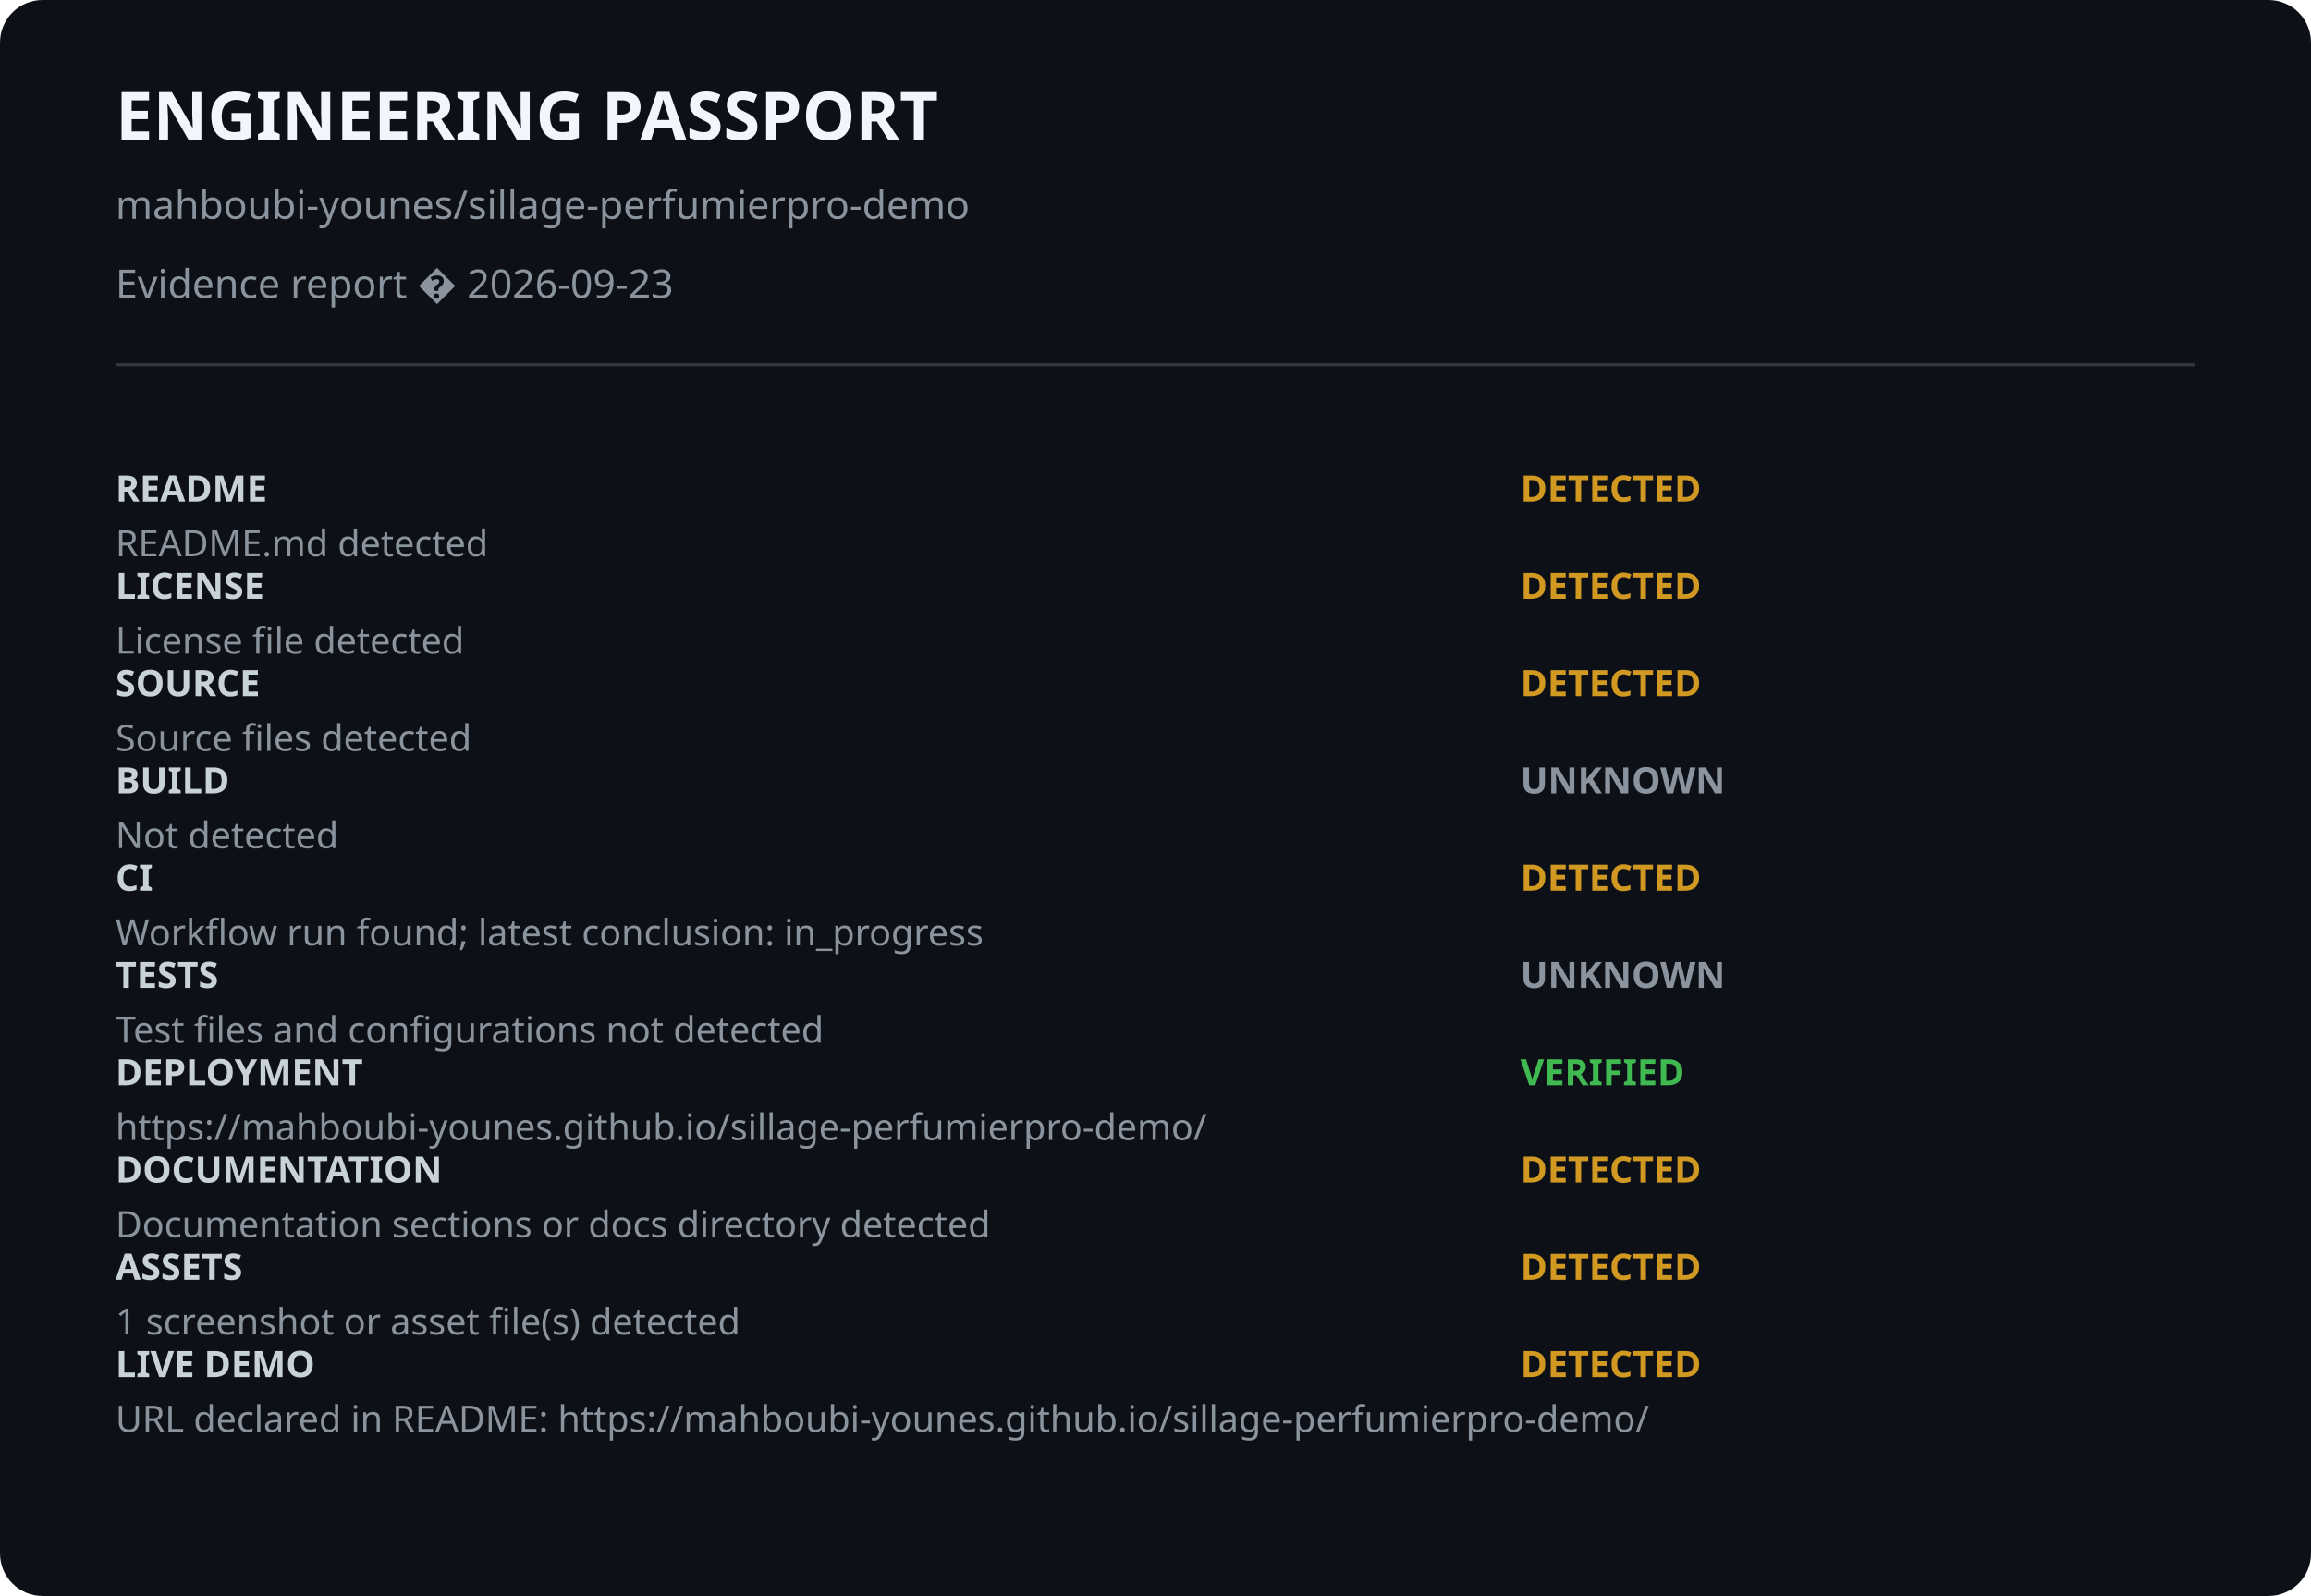
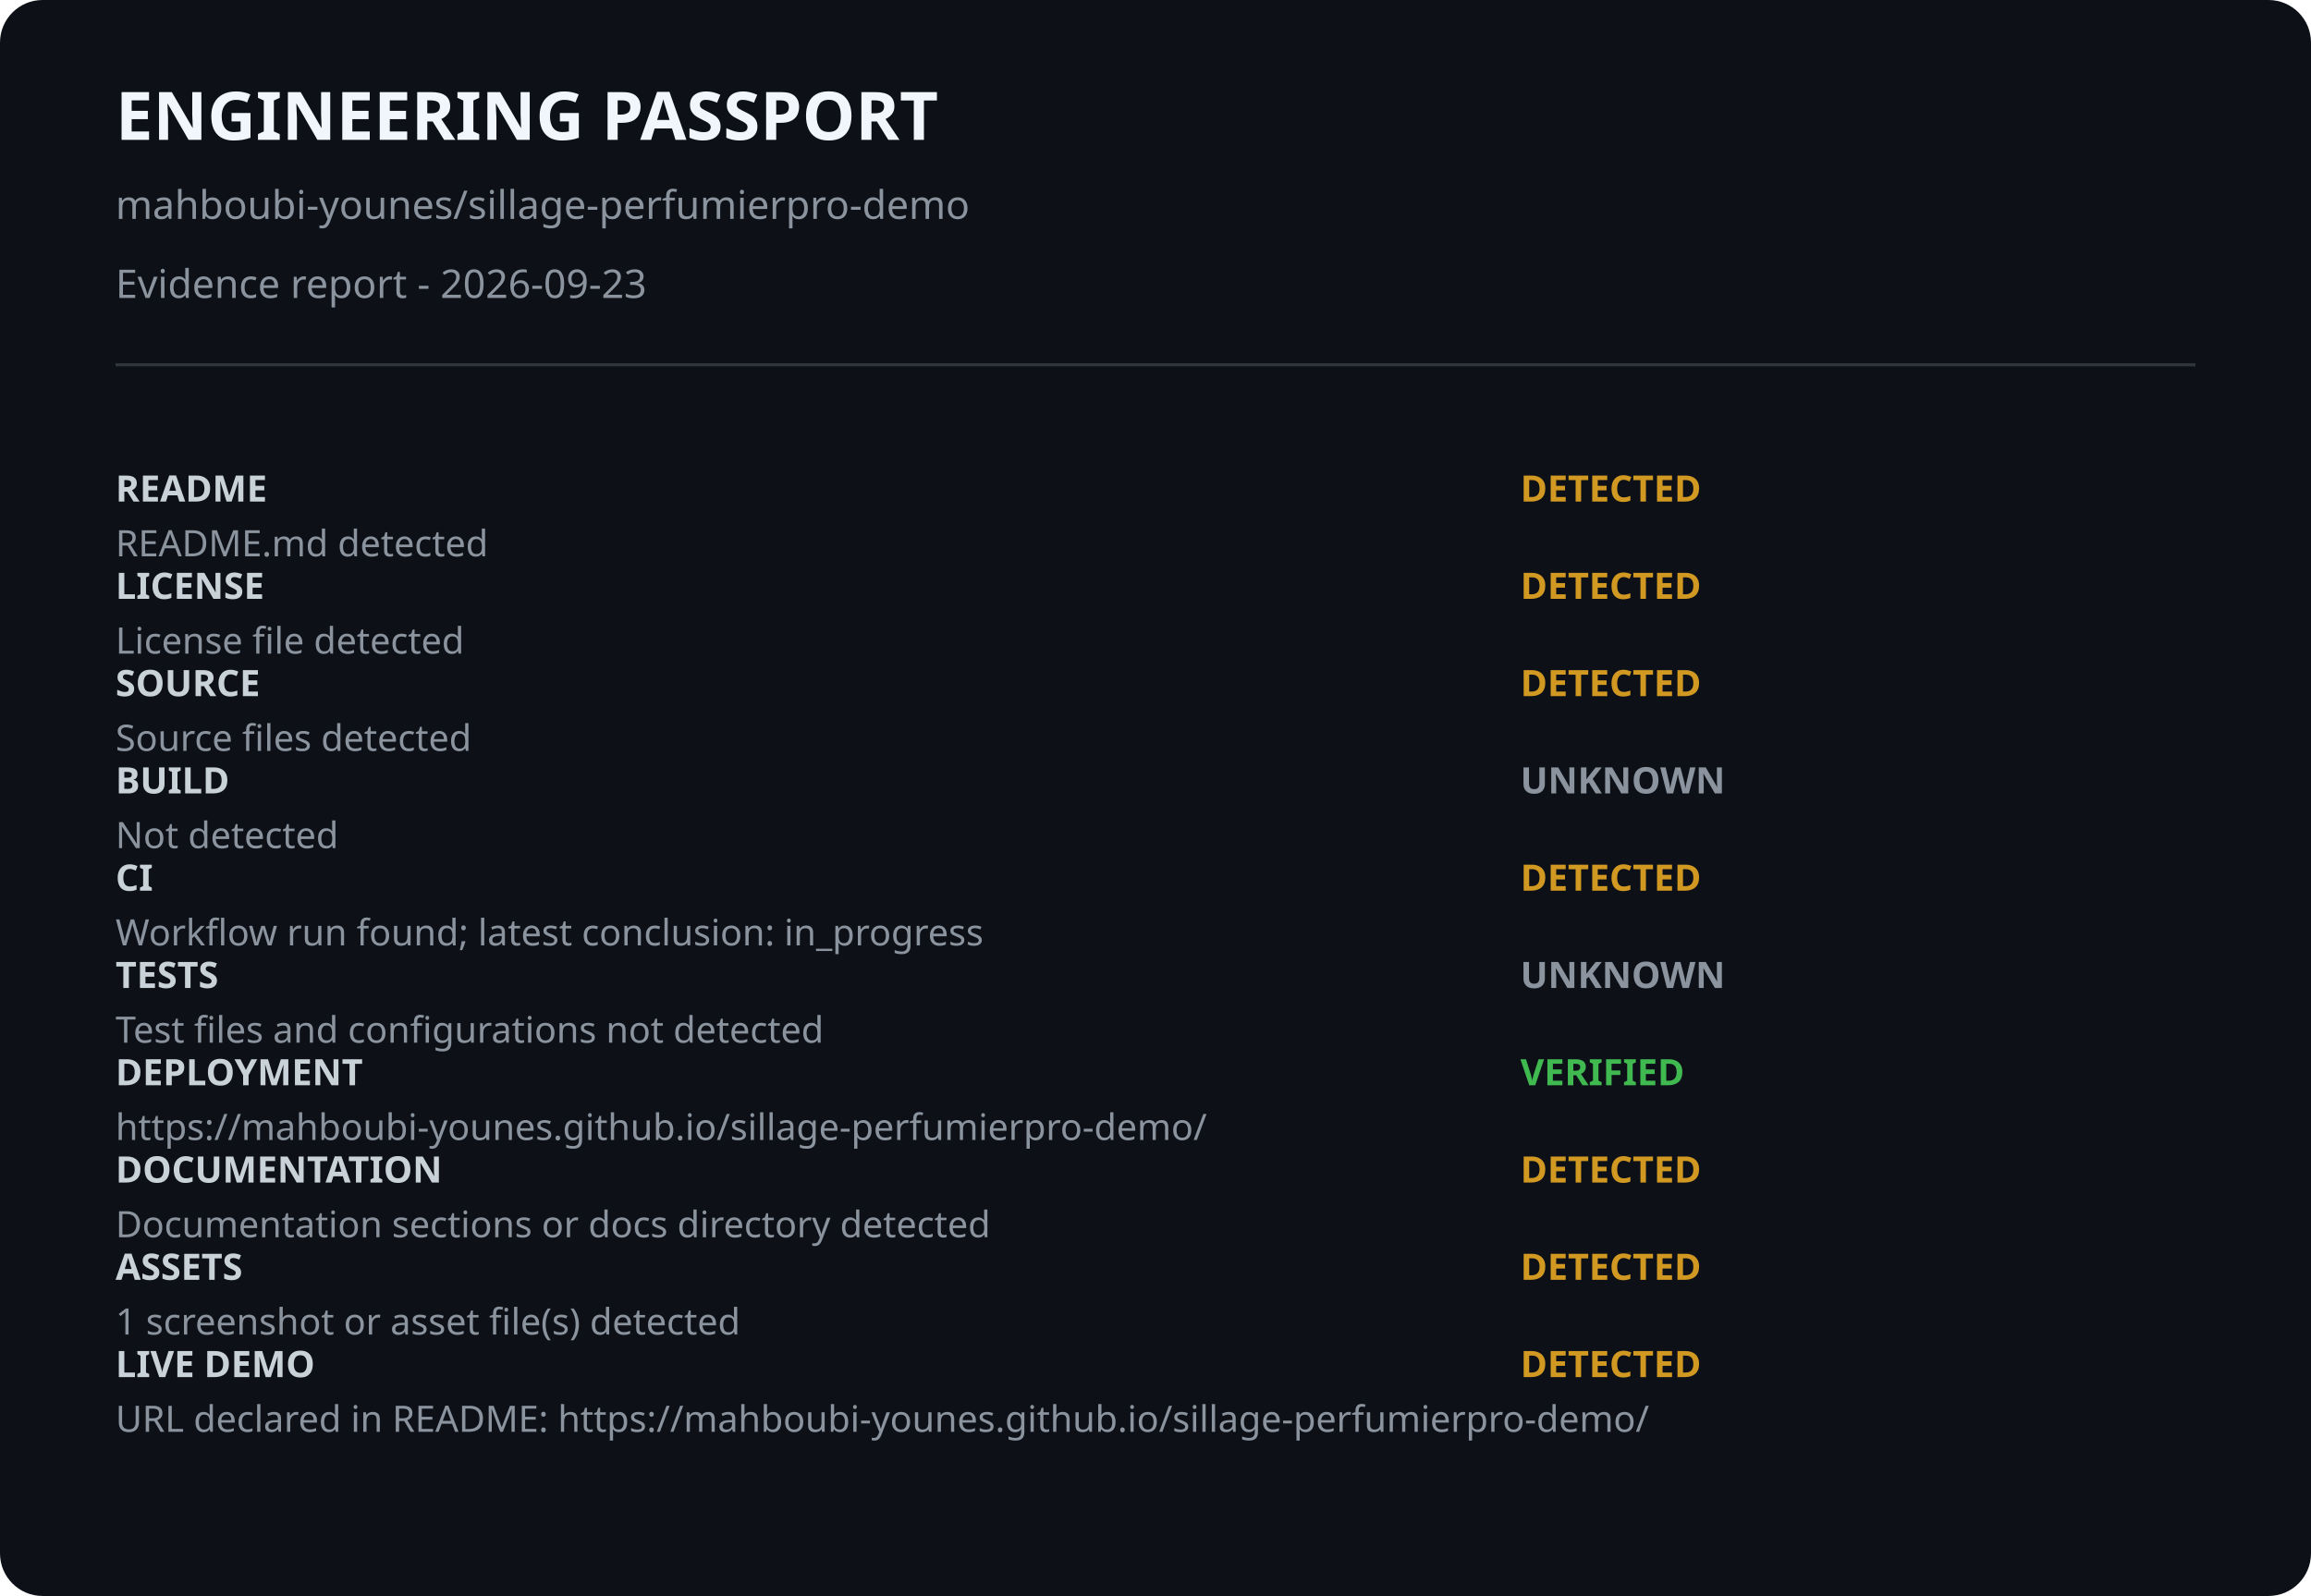
<svg xmlns="http://www.w3.org/2000/svg" width="760" height="525" viewBox="0 0 760 525">
  <style>.bg{fill:#0d1117}.title{fill:#f0f6fc;font:700 22px system-ui}.sub{fill:#8b949e;font:13px system-ui}.label{fill:#c9d1d9;font:600 12px ui-monospace}.detail{fill:#8b949e;font:12px system-ui}.state{font:700 12px ui-monospace}.verified{fill:#3fb950}.detected{fill:#d29922}.unknown{fill:#8b949e}.rule{stroke:#30363d}</style>
  <rect class="bg" width="100%" height="100%" rx="14" />
  <text x="38" y="46" class="title">ENGINEERING PASSPORT</text>
  <text x="38" y="72" class="sub">mahboubi-younes/sillage-perfumierpro-demo</text>
-   <text x="38" y="98" class="sub">Evidence report � 2026-09-23</text>
+   <text x="38" y="98" class="sub">Evidence report - 2026-09-23</text>
  <line x1="38" y1="120" x2="722" y2="120" class="rule" />
  <text x="38" y="165" class="label">README</text>
  <text x="500" y="165" class="state detected">DETECTED</text>
  <text x="38" y="183" class="detail">README.md detected</text>
  <text x="38" y="197" class="label">LICENSE</text>
  <text x="500" y="197" class="state detected">DETECTED</text>
  <text x="38" y="215" class="detail">License file detected</text>
  <text x="38" y="229" class="label">SOURCE</text>
  <text x="500" y="229" class="state detected">DETECTED</text>
  <text x="38" y="247" class="detail">Source files detected</text>
  <text x="38" y="261" class="label">BUILD</text>
  <text x="500" y="261" class="state unknown">UNKNOWN</text>
  <text x="38" y="279" class="detail">Not detected</text>
  <text x="38" y="293" class="label">CI</text>
  <text x="500" y="293" class="state detected">DETECTED</text>
  <text x="38" y="311" class="detail">Workflow run found; latest conclusion: in_progress</text>
  <text x="38" y="325" class="label">TESTS</text>
  <text x="500" y="325" class="state unknown">UNKNOWN</text>
  <text x="38" y="343" class="detail">Test files and configurations not detected</text>
  <text x="38" y="357" class="label">DEPLOYMENT</text>
  <text x="500" y="357" class="state verified">VERIFIED</text>
  <text x="38" y="375" class="detail">https://mahboubi-younes.github.io/sillage-perfumierpro-demo/</text>
  <text x="38" y="389" class="label">DOCUMENTATION</text>
  <text x="500" y="389" class="state detected">DETECTED</text>
  <text x="38" y="407" class="detail">Documentation sections or docs directory detected</text>
  <text x="38" y="421" class="label">ASSETS</text>
  <text x="500" y="421" class="state detected">DETECTED</text>
  <text x="38" y="439" class="detail">1 screenshot or asset file(s) detected</text>
  <text x="38" y="453" class="label">LIVE DEMO</text>
  <text x="500" y="453" class="state detected">DETECTED</text>
  <text x="38" y="471" class="detail">URL declared in README: https://mahboubi-younes.github.io/sillage-perfumierpro-demo/</text>
</svg>
